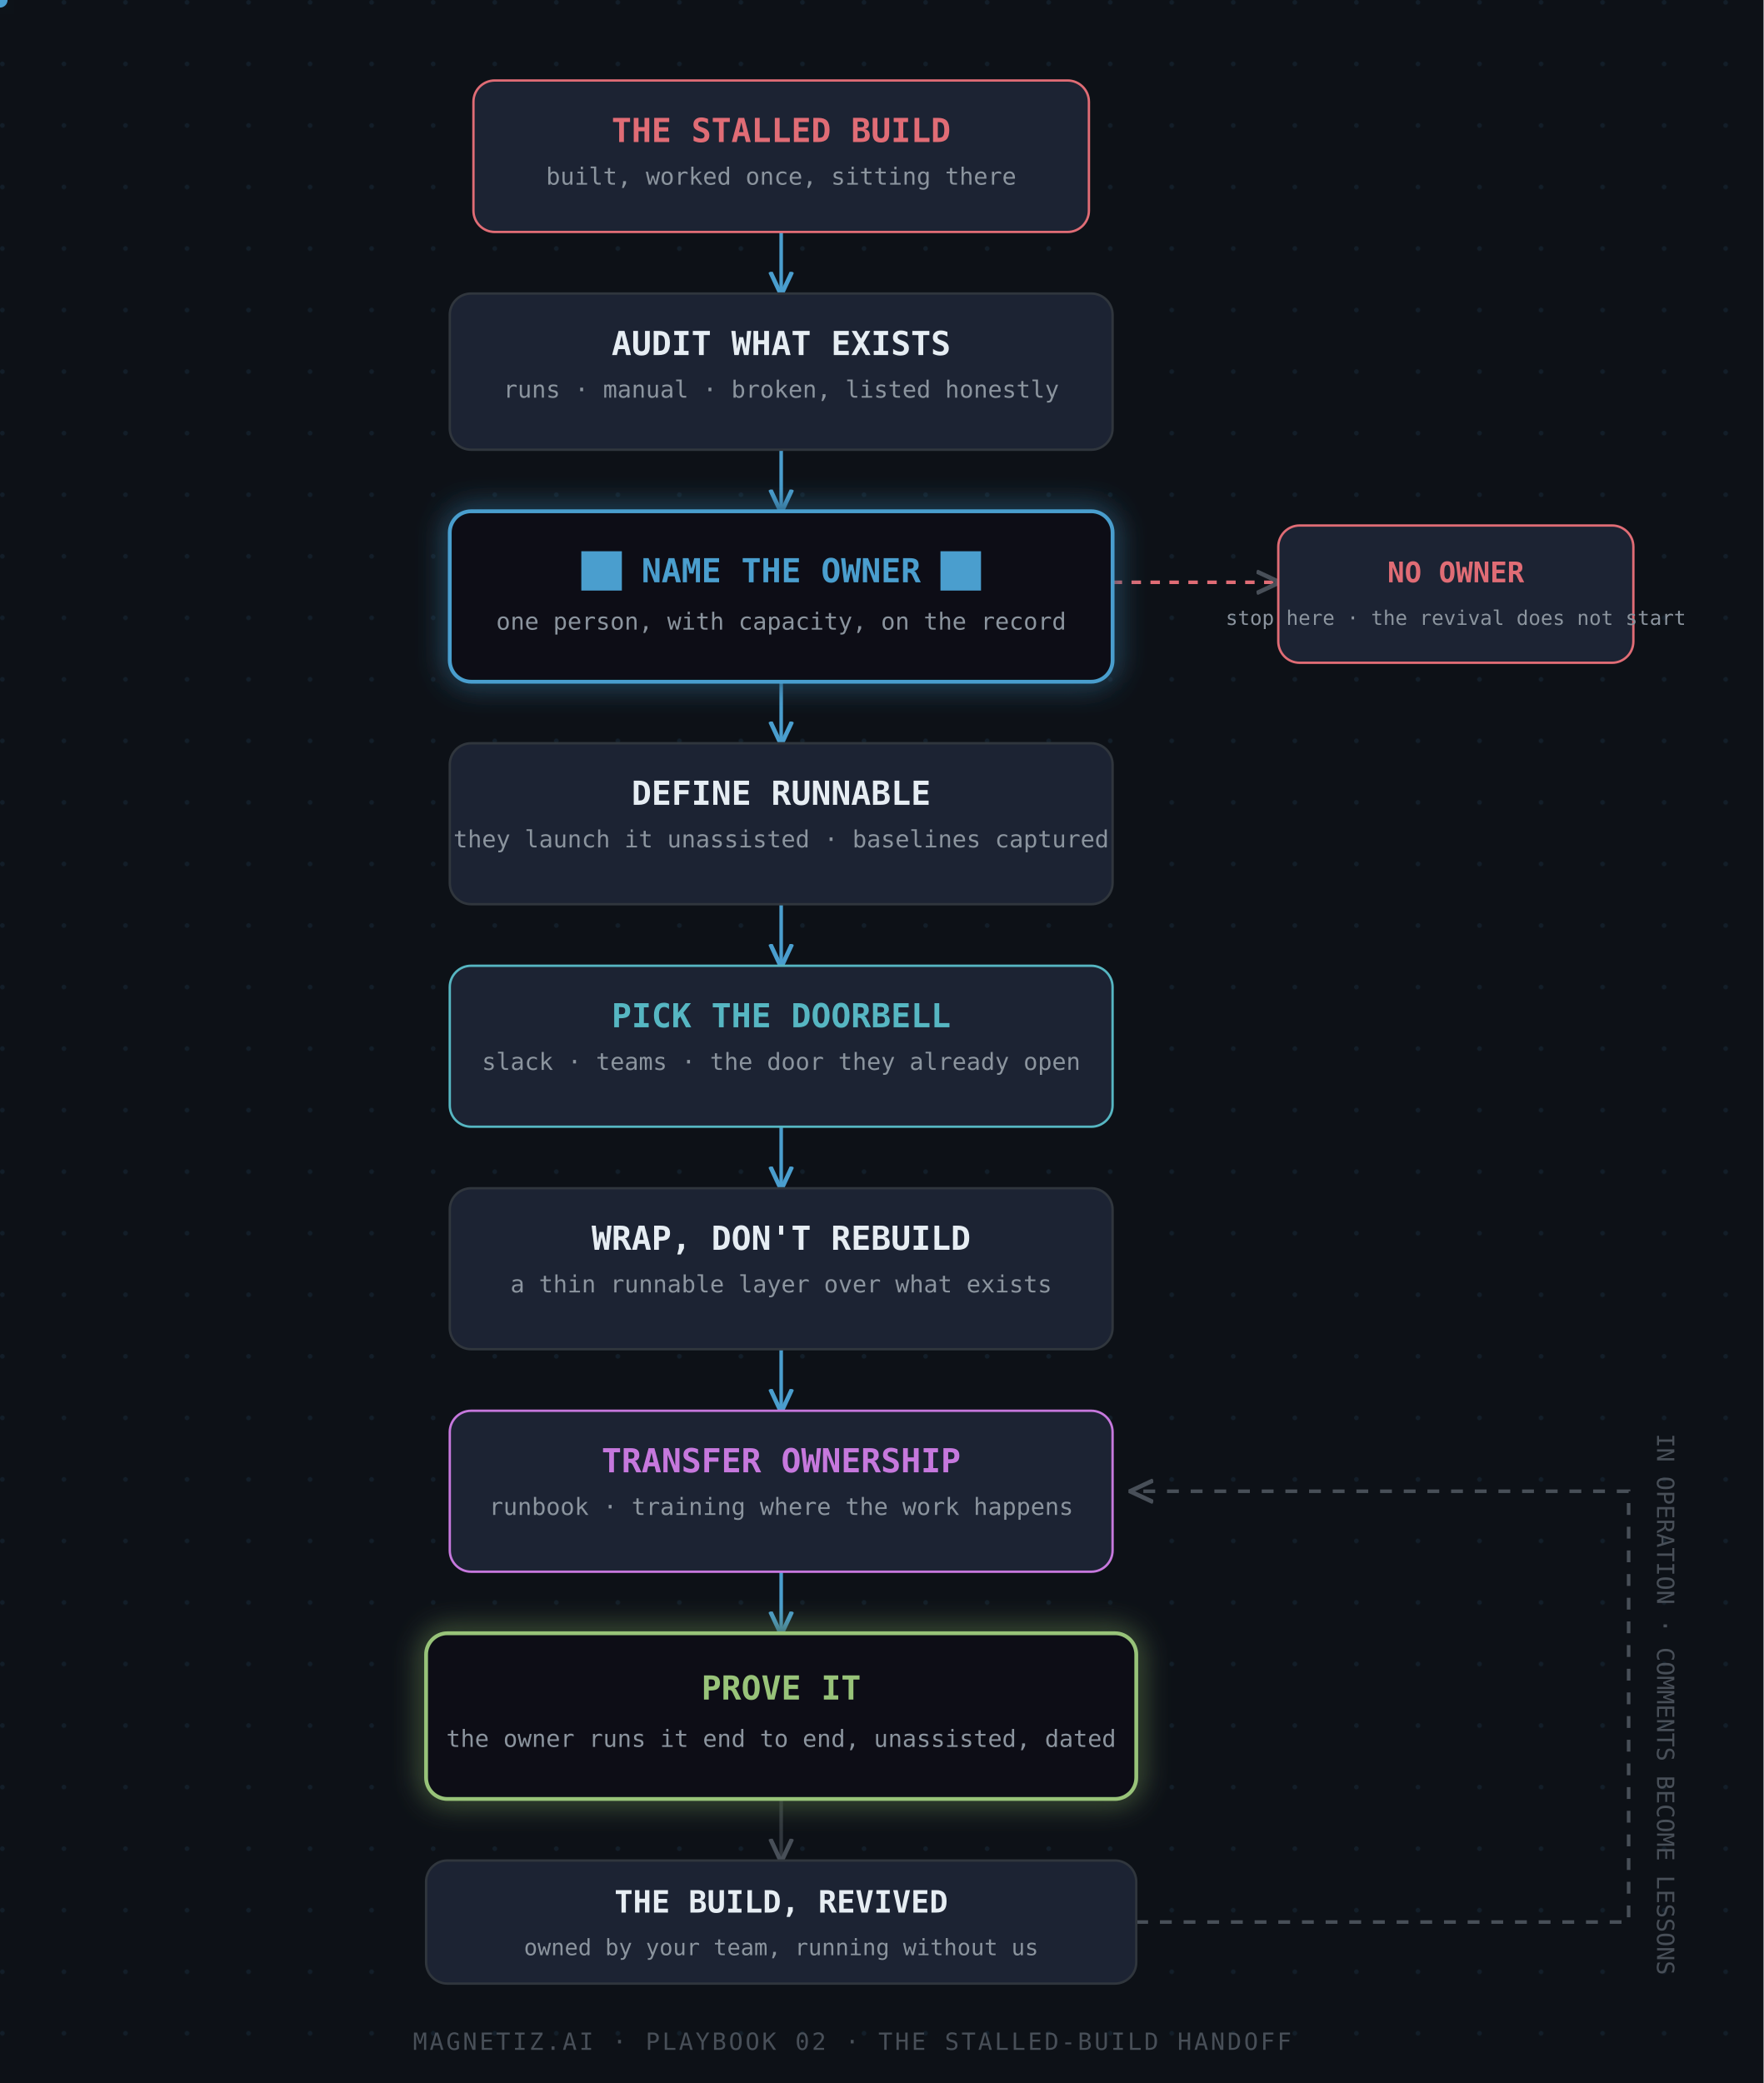
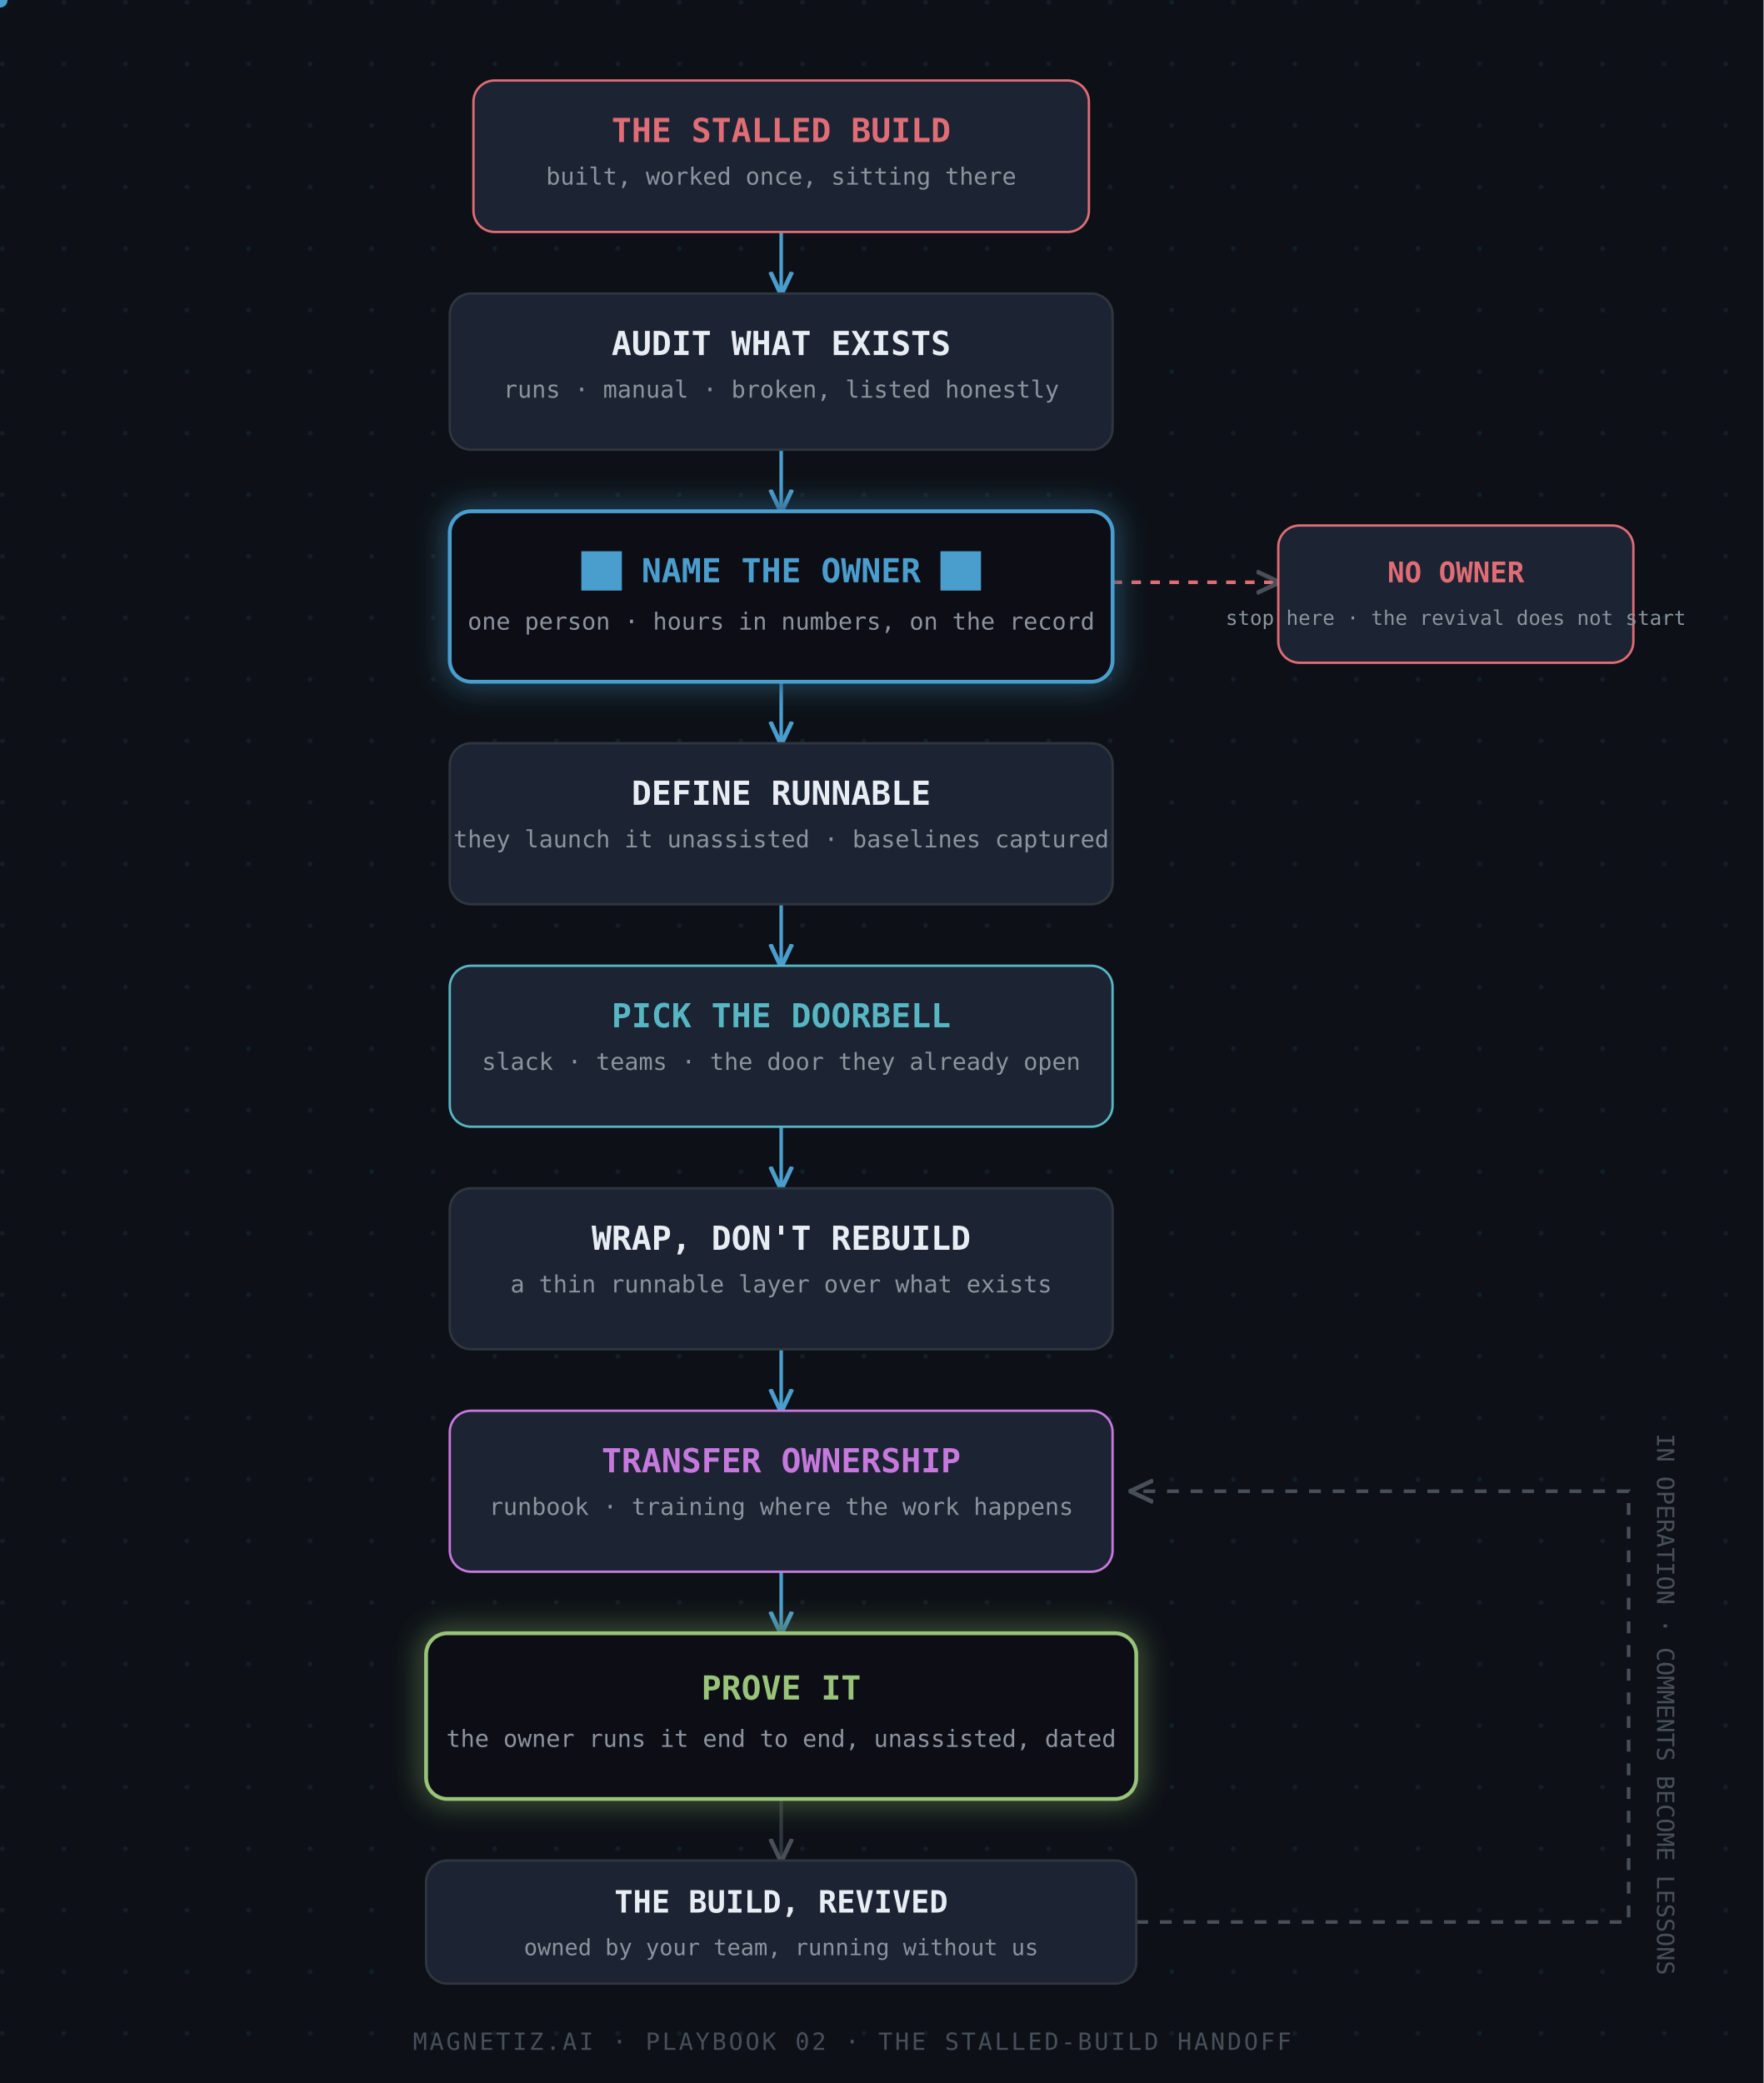
<svg xmlns="http://www.w3.org/2000/svg" viewBox="0 0 745 880" font-family="ui-monospace, SFMono-Regular, Menlo, 'JetBrains Mono', monospace" role="img" aria-label="Stalled build handoff workflow: audit what exists, name the owner, define runnable, pick the doorbell, wrap the build, transfer ownership, prove it unassisted.">
  <defs>
    <marker id="h-arr" viewBox="0 0 8 8" refX="7" refY="4" markerWidth="7" markerHeight="7" orient="auto-start-reverse">
      <path d="M0,0.5 L7.5,4 L0,7.5" fill="none" stroke="#4A9ECE" stroke-width="1.4" />
    </marker>
    <marker id="h-arrdim" viewBox="0 0 8 8" refX="7" refY="4" markerWidth="7" markerHeight="7" orient="auto-start-reverse">
      <path d="M0,0.5 L7.5,4 L0,7.5" fill="none" stroke="#484F58" stroke-width="1.4" />
    </marker>
    <filter id="h-glow" x="-40%" y="-40%" width="180%" height="180%">
      <feGaussianBlur stdDeviation="6" result="b" />
      <feMerge>
        <feMergeNode in="b" />
        <feMergeNode in="SourceGraphic" />
      </feMerge>
    </filter>
    <pattern id="h-dots" width="26" height="26" patternUnits="userSpaceOnUse">
      <circle cx="1" cy="1" r="1" fill="rgba(74,158,206,0.10)" />
    </pattern>
  </defs>
  <rect width="745" height="880" fill="#0d1117" />
  <rect width="745" height="880" fill="url(#h-dots)" />
  <g stroke="#30363d" stroke-width="1.5" fill="none">
    <path d="M330,98 V124" marker-end="url(#h-arr)" stroke="#4A9ECE" />
    <path d="M330,190 V216" marker-end="url(#h-arr)" stroke="#4A9ECE" />
    <path d="M470,246 H540" marker-end="url(#h-arrdim)" stroke="#E06C75" stroke-dasharray="4 4" />
    <path d="M330,288 V314" marker-end="url(#h-arr)" stroke="#4A9ECE" />
    <path d="M330,382 V408" marker-end="url(#h-arr)" stroke="#4A9ECE" />
    <path d="M330,476 V502" marker-end="url(#h-arr)" stroke="#4A9ECE" />
    <path d="M330,570 V596" marker-end="url(#h-arr)" stroke="#4A9ECE" />
    <path d="M330,664 V690" marker-end="url(#h-arr)" stroke="#4A9ECE" />
    <path d="M330,760 V786" marker-end="url(#h-arrdim)" />
    <path d="M480,812 H688 V630 H478" stroke="#484F58" stroke-dasharray="5 5" marker-end="url(#h-arrdim)" />
  </g>
  <circle r="3.2" fill="#4A9ECE" filter="url(#h-glow)">
    <animateMotion dur="7s" repeatCount="indefinite" path="M330,50 V216 V314 V408 V502 V596 V690 V760" />
  </circle>
  <g>
    <rect x="200" y="34" width="260" height="64" rx="9" fill="#1c2333" stroke="#E06C75" />
    <text x="330" y="60" text-anchor="middle" fill="#E06C75" font-size="14" font-weight="700">THE STALLED BUILD</text>
    <text x="330" y="78" text-anchor="middle" fill="#8B949E" font-size="10">built, worked once, sitting there</text>
  </g>
  <g>
    <rect x="190" y="124" width="280" height="66" rx="9" fill="#1c2333" stroke="#30363d" />
    <text x="330" y="150" text-anchor="middle" fill="#E6EDF3" font-size="14" font-weight="600">AUDIT WHAT EXISTS</text>
    <text x="330" y="168" text-anchor="middle" fill="#8B949E" font-size="10">runs · manual · broken, listed honestly</text>
  </g>
  <g filter="url(#h-glow)">
    <rect x="190" y="216" width="280" height="72" rx="9" fill="#0d1117" stroke="#4A9ECE" stroke-width="1.6" />
  </g>
  <text x="330" y="246" text-anchor="middle" fill="#4A9ECE" font-size="14" font-weight="800">██ NAME THE OWNER ██</text>
-   <text x="330" y="266" text-anchor="middle" fill="#8B949E" font-size="10">one person, with capacity, on the record</text>
+   <text x="330" y="266" text-anchor="middle" fill="#8B949E" font-size="10">one person · hours in numbers, on the record</text>
  <g>
    <rect x="540" y="222" width="150" height="58" rx="9" fill="#1c2333" stroke="#E06C75" />
    <text x="615" y="246" text-anchor="middle" fill="#E06C75" font-size="12" font-weight="700">NO OWNER</text>
    <text x="615" y="264" text-anchor="middle" fill="#8B949E" font-size="8.5">stop here · the revival does not start</text>
  </g>
  <g>
    <rect x="190" y="314" width="280" height="68" rx="9" fill="#1c2333" stroke="#30363d" />
    <text x="330" y="340" text-anchor="middle" fill="#E6EDF3" font-size="14" font-weight="600">DEFINE RUNNABLE</text>
    <text x="330" y="358" text-anchor="middle" fill="#8B949E" font-size="10">they launch it unassisted · baselines captured</text>
  </g>
  <g>
    <rect x="190" y="408" width="280" height="68" rx="9" fill="#1c2333" stroke="#56B6C2" />
    <text x="330" y="434" text-anchor="middle" fill="#56B6C2" font-size="14" font-weight="700">PICK THE DOORBELL</text>
    <text x="330" y="452" text-anchor="middle" fill="#8B949E" font-size="10">slack · teams · the door they already open</text>
  </g>
  <g>
    <rect x="190" y="502" width="280" height="68" rx="9" fill="#1c2333" stroke="#30363d" />
    <text x="330" y="528" text-anchor="middle" fill="#E6EDF3" font-size="14" font-weight="600">WRAP, DON'T REBUILD</text>
    <text x="330" y="546" text-anchor="middle" fill="#8B949E" font-size="10">a thin runnable layer over what exists</text>
  </g>
  <g>
    <rect x="190" y="596" width="280" height="68" rx="9" fill="#1c2333" stroke="#C678DD" />
    <text x="330" y="622" text-anchor="middle" fill="#C678DD" font-size="14" font-weight="700">TRANSFER OWNERSHIP</text>
    <text x="330" y="640" text-anchor="middle" fill="#8B949E" font-size="10">runbook · training where the work happens</text>
  </g>
  <text x="700" y="720" text-anchor="middle" fill="#484F58" font-size="10" transform="rotate(90 700 720)">IN OPERATION · COMMENTS BECOME LESSONS</text>
  <g filter="url(#h-glow)">
    <rect x="180" y="690" width="300" height="70" rx="9" fill="#0d1117" stroke="#98C379" stroke-width="1.6" />
  </g>
  <text x="330" y="718" text-anchor="middle" fill="#98C379" font-size="14" font-weight="800">PROVE IT</text>
  <text x="330" y="738" text-anchor="middle" fill="#8B949E" font-size="10">the owner runs it end to end, unassisted, dated</text>
  <g>
    <rect x="180" y="786" width="300" height="52" rx="9" fill="#1c2333" stroke="#30363d" />
    <text x="330" y="808" text-anchor="middle" fill="#E6EDF3" font-size="13" font-weight="600">THE BUILD, REVIVED</text>
    <text x="330" y="826" text-anchor="middle" fill="#8B949E" font-size="9.5">owned by your team, running without us</text>
  </g>
  <text x="360" y="866" text-anchor="middle" fill="#484F58" font-size="10" letter-spacing="1">MAGNETIZ.AI · PLAYBOOK 02 · THE STALLED-BUILD HANDOFF</text>
</svg>
